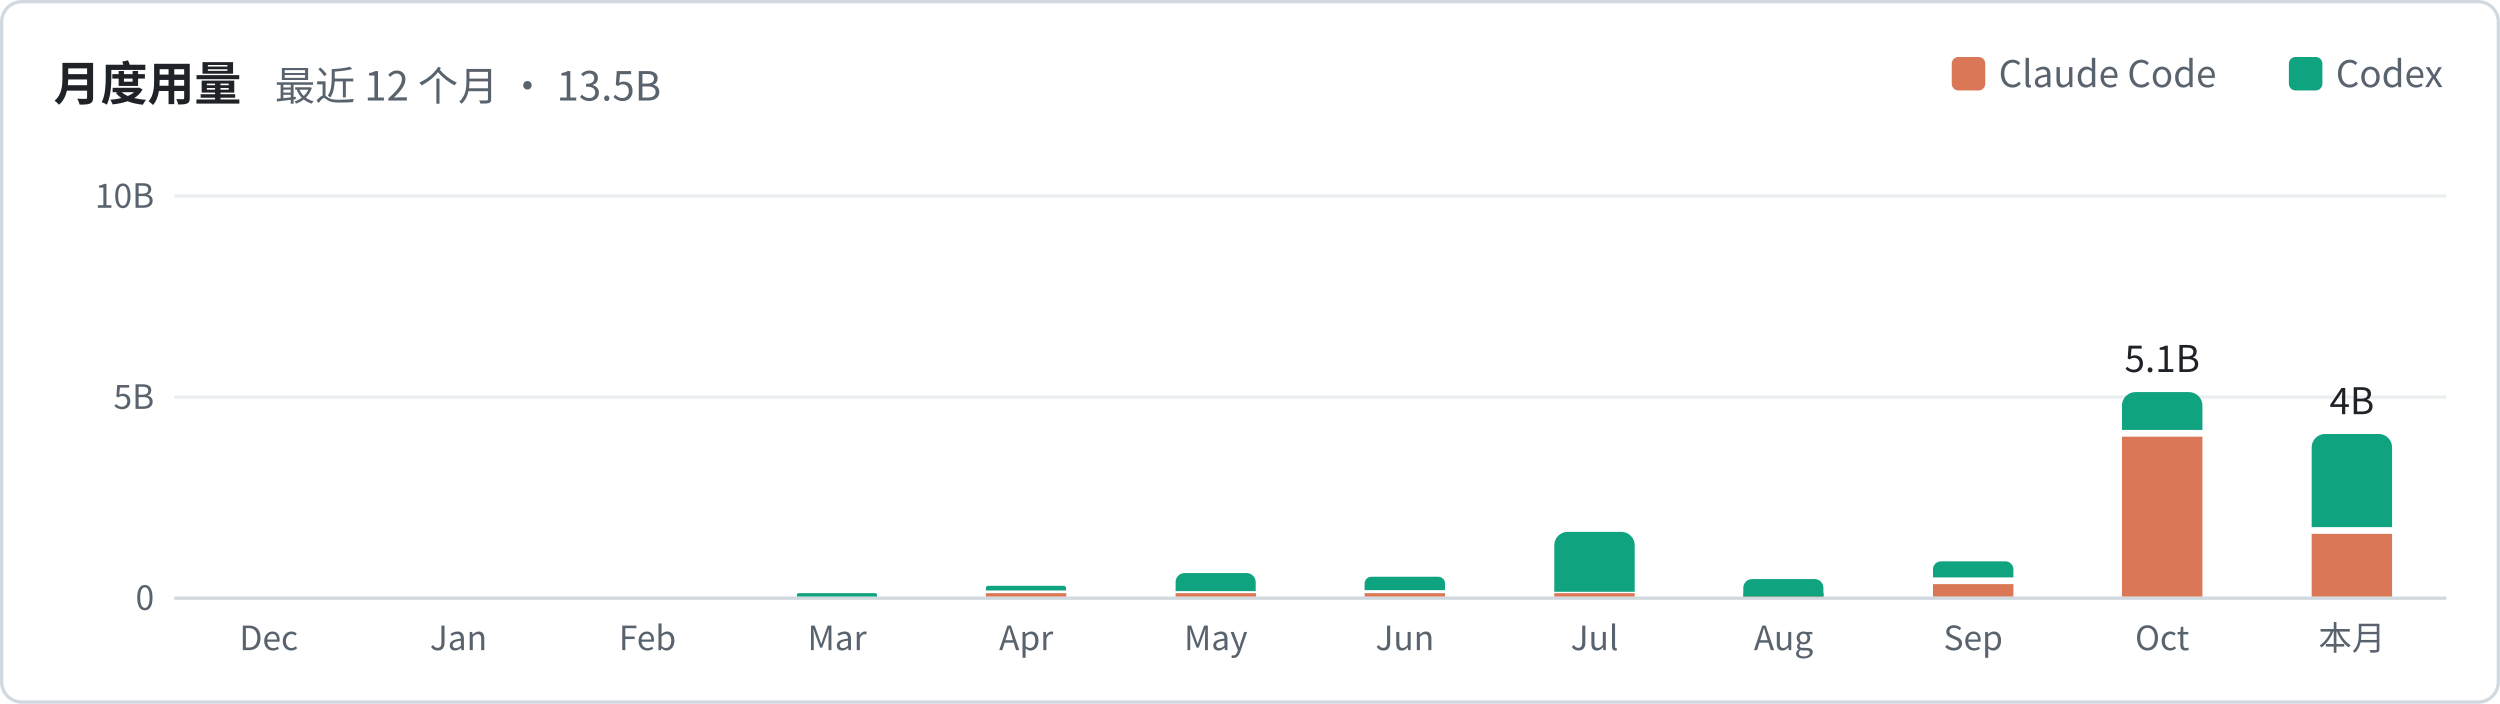
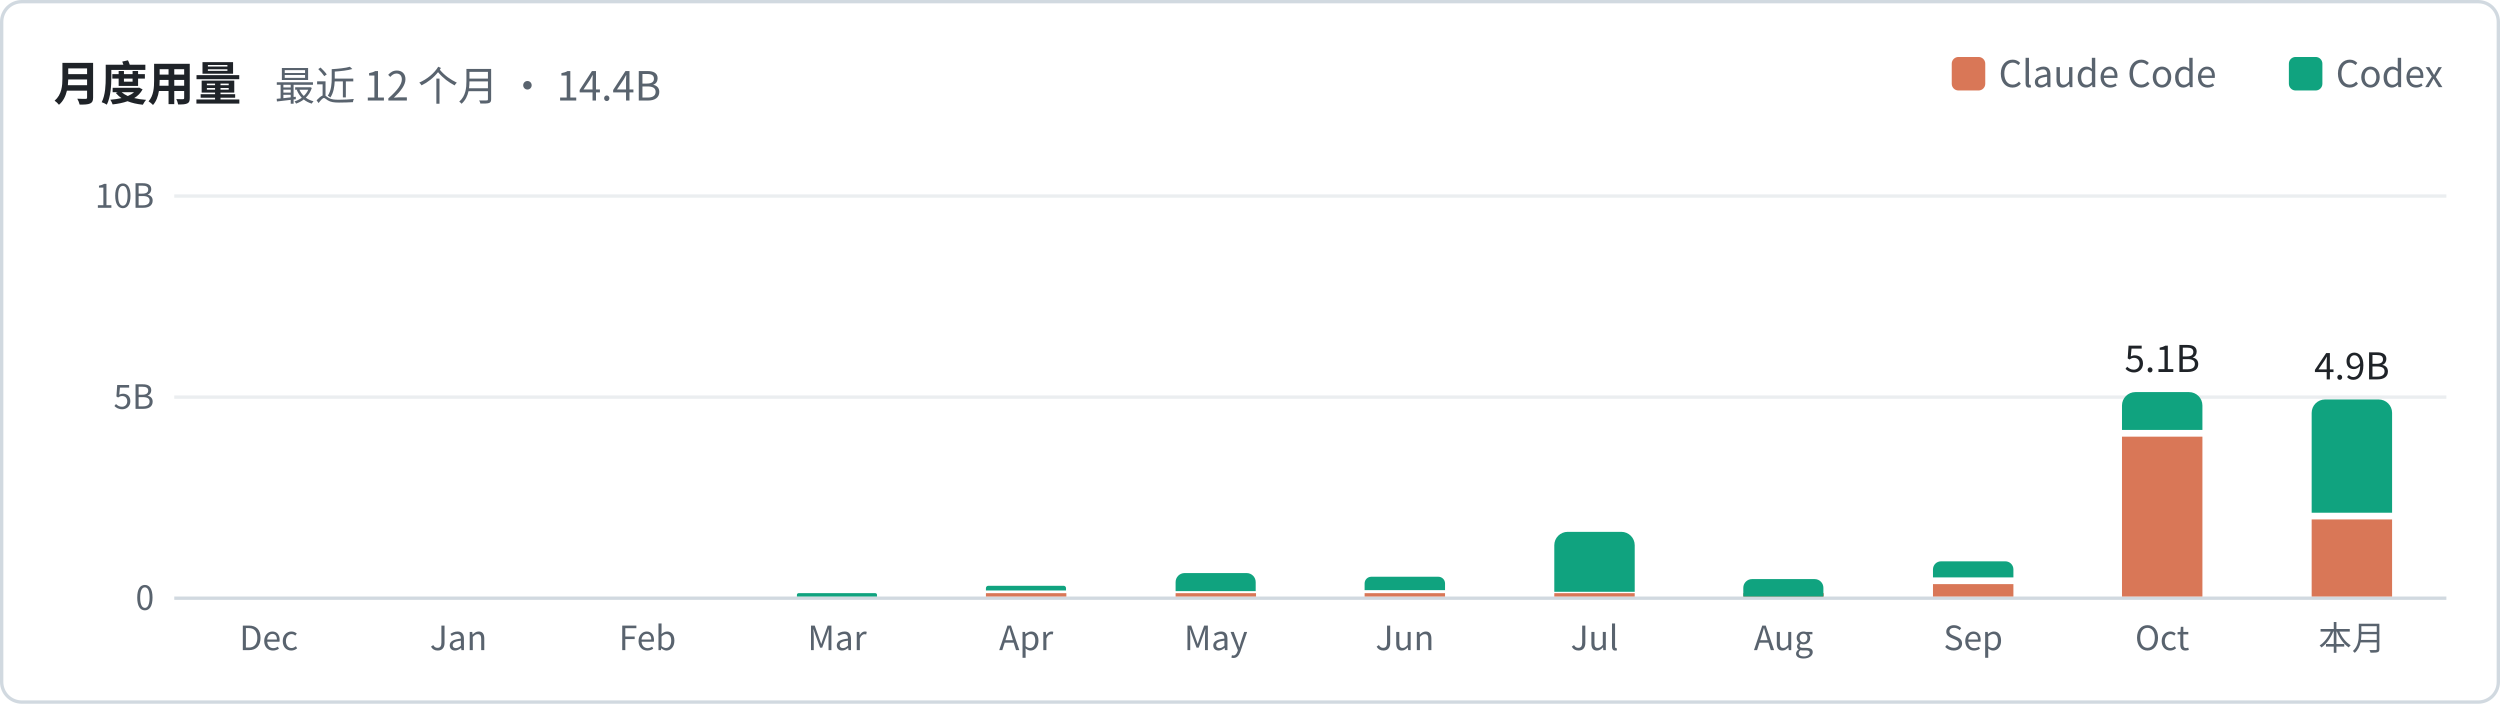
<svg xmlns="http://www.w3.org/2000/svg" width="746" height="210" viewBox="0 0 746 210" font-family="system-ui, -apple-system, 'Segoe UI', 'PingFang SC', 'Microsoft YaHei', 'Noto Sans CJK SC', sans-serif">
  <rect x="0.5" y="0.5" width="745" height="209" rx="6" fill="none" stroke="#d1d9e0" />
-   <text x="16" y="30" font-size="14" font-weight="600" fill="#1f2328">月度用量<tspan dx="10" font-size="12" font-weight="400" fill="#59636e">最近 12 个月 · 13.5B</tspan>
+   <text x="16" y="30" font-size="14" font-weight="600" fill="#1f2328">月度用量<tspan dx="10" font-size="12" font-weight="400" fill="#59636e">最近 12 个月 · 14.4B</tspan>
  </text>
  <line x1="52" y1="178.5" x2="730" y2="178.5" stroke="#d1d9e0" stroke-width="1" />
  <text x="46" y="182.0" font-size="10" text-anchor="end" fill="#59636e">0</text>
  <line x1="52" y1="118.5" x2="730" y2="118.5" stroke="#ebeef0" stroke-width="1" />
  <text x="46" y="122.0" font-size="10" text-anchor="end" fill="#59636e">5B</text>
  <line x1="52" y1="58.5" x2="730" y2="58.5" stroke="#ebeef0" stroke-width="1" />
  <text x="46" y="62.0" font-size="10" text-anchor="end" fill="#59636e">10B</text>
  <text x="80.2" y="194" font-size="10" text-anchor="middle" fill="#59636e">Dec</text>
  <text x="136.8" y="194" font-size="10" text-anchor="middle" fill="#59636e">Jan</text>
  <text x="193.2" y="194" font-size="10" text-anchor="middle" fill="#59636e">Feb</text>
  <path d="M237.8 178.0 v-0.5 a0.5 0.5 0 0 1 0.5 -0.5 h22.9 a0.5 0.5 0 0 1 0.5 0.5 v0.5 z" fill="#10a37f" />
  <text x="249.8" y="194" font-size="10" text-anchor="middle" fill="#59636e">Mar</text>
  <rect x="294.2" y="177.0" width="24" height="1.0" fill="#d97757" />
  <path d="M294.2 176.2 v-0.7 a0.7 0.7 0 0 1 0.7 -0.7 h22.5 a0.7 0.7 0 0 1 0.7 0.7 v0.7 z" fill="#10a37f" />
  <text x="306.2" y="194" font-size="10" text-anchor="middle" fill="#59636e">Apr</text>
  <rect x="350.8" y="177.0" width="24" height="1.0" fill="#d97757" />
  <path d="M350.8 176.4 v-2.7 a2.7 2.7 0 0 1 2.7 -2.7 h18.5 a2.7 2.7 0 0 1 2.7 2.7 v2.7 z" fill="#10a37f" />
  <text x="362.8" y="194" font-size="10" text-anchor="middle" fill="#59636e">May</text>
  <rect x="407.2" y="177.0" width="24" height="1.0" fill="#d97757" />
  <path d="M407.2 176.1 v-2.0 a2.0 2.0 0 0 1 2.0 -2.0 h20.0 a2.0 2.0 0 0 1 2.0 2.0 v2.0 z" fill="#10a37f" />
  <text x="419.2" y="194" font-size="10" text-anchor="middle" fill="#59636e">Jun</text>
  <rect x="463.8" y="177.0" width="24" height="1.0" fill="#d97757" />
  <path d="M463.8 176.6 v-13.9 a4.0 4.0 0 0 1 4.0 -4.0 h16.0 a4.0 4.0 0 0 1 4.0 4.0 v13.9 z" fill="#10a37f" />
  <text x="475.8" y="194" font-size="10" text-anchor="middle" fill="#59636e">Jul</text>
  <rect x="520.2" y="177.0" width="24" height="1.0" fill="#d97757" />
  <path d="M520.2 178.0 v-2.6 a2.6 2.6 0 0 1 2.6 -2.6 h18.7 a2.6 2.6 0 0 1 2.6 2.6 v2.6 z" fill="#10a37f" />
  <text x="532.2" y="194" font-size="10" text-anchor="middle" fill="#59636e">Aug</text>
  <rect x="576.8" y="174.3" width="24" height="3.7" fill="#d97757" />
  <path d="M576.8 172.3 v-2.4 a2.4 2.4 0 0 1 2.4 -2.4 h19.2 a2.4 2.4 0 0 1 2.4 2.4 v2.4 z" fill="#10a37f" />
  <text x="588.8" y="194" font-size="10" text-anchor="middle" fill="#59636e">Sep</text>
  <rect x="633.2" y="130.3" width="24" height="47.7" fill="#d97757" />
  <path d="M633.2 128.3 v-7.3 a4.0 4.0 0 0 1 4.0 -4.0 h16.0 a4.0 4.0 0 0 1 4.0 4.0 v7.3 z" fill="#10a37f" />
  <text x="645.2" y="111.0" font-size="11" text-anchor="middle" fill="#1f2328">5.1B</text>
  <text x="645.2" y="194" font-size="10" text-anchor="middle" fill="#59636e">Oct</text>
-   <rect x="689.8" y="159.3" width="24" height="18.7" fill="#d97757" />
-   <path d="M689.8 157.3 v-23.8 a4.0 4.0 0 0 1 4.0 -4.0 h16.0 a4.0 4.0 0 0 1 4.0 4.0 v23.8 z" fill="#10a37f" />
-   <text x="701.8" y="123.6" font-size="11" text-anchor="middle" fill="#1f2328">4B</text>
+   <rect x="689.8" y="155.0" width="24" height="23.0" fill="#d97757" />
+   <path d="M689.8 153.0 v-29.8 a4.0 4.0 0 0 1 4.0 -4.0 h16.0 a4.0 4.0 0 0 1 4.0 4.0 v29.8 z" fill="#10a37f" />
+   <text x="701.8" y="113.2" font-size="11" text-anchor="middle" fill="#1f2328">4.9B</text>
  <text x="701.8" y="194" font-size="10" text-anchor="middle" fill="#59636e">本月</text>
  <text x="697.0" y="26" font-size="11" fill="#59636e">Codex</text>
  <rect x="683.0" y="17" width="10" height="10" rx="2" fill="#10a37f" />
  <text x="596.4" y="26" font-size="11" fill="#59636e">Claude Code</text>
  <rect x="582.4" y="17" width="10" height="10" rx="2" fill="#d97757" />
</svg>
